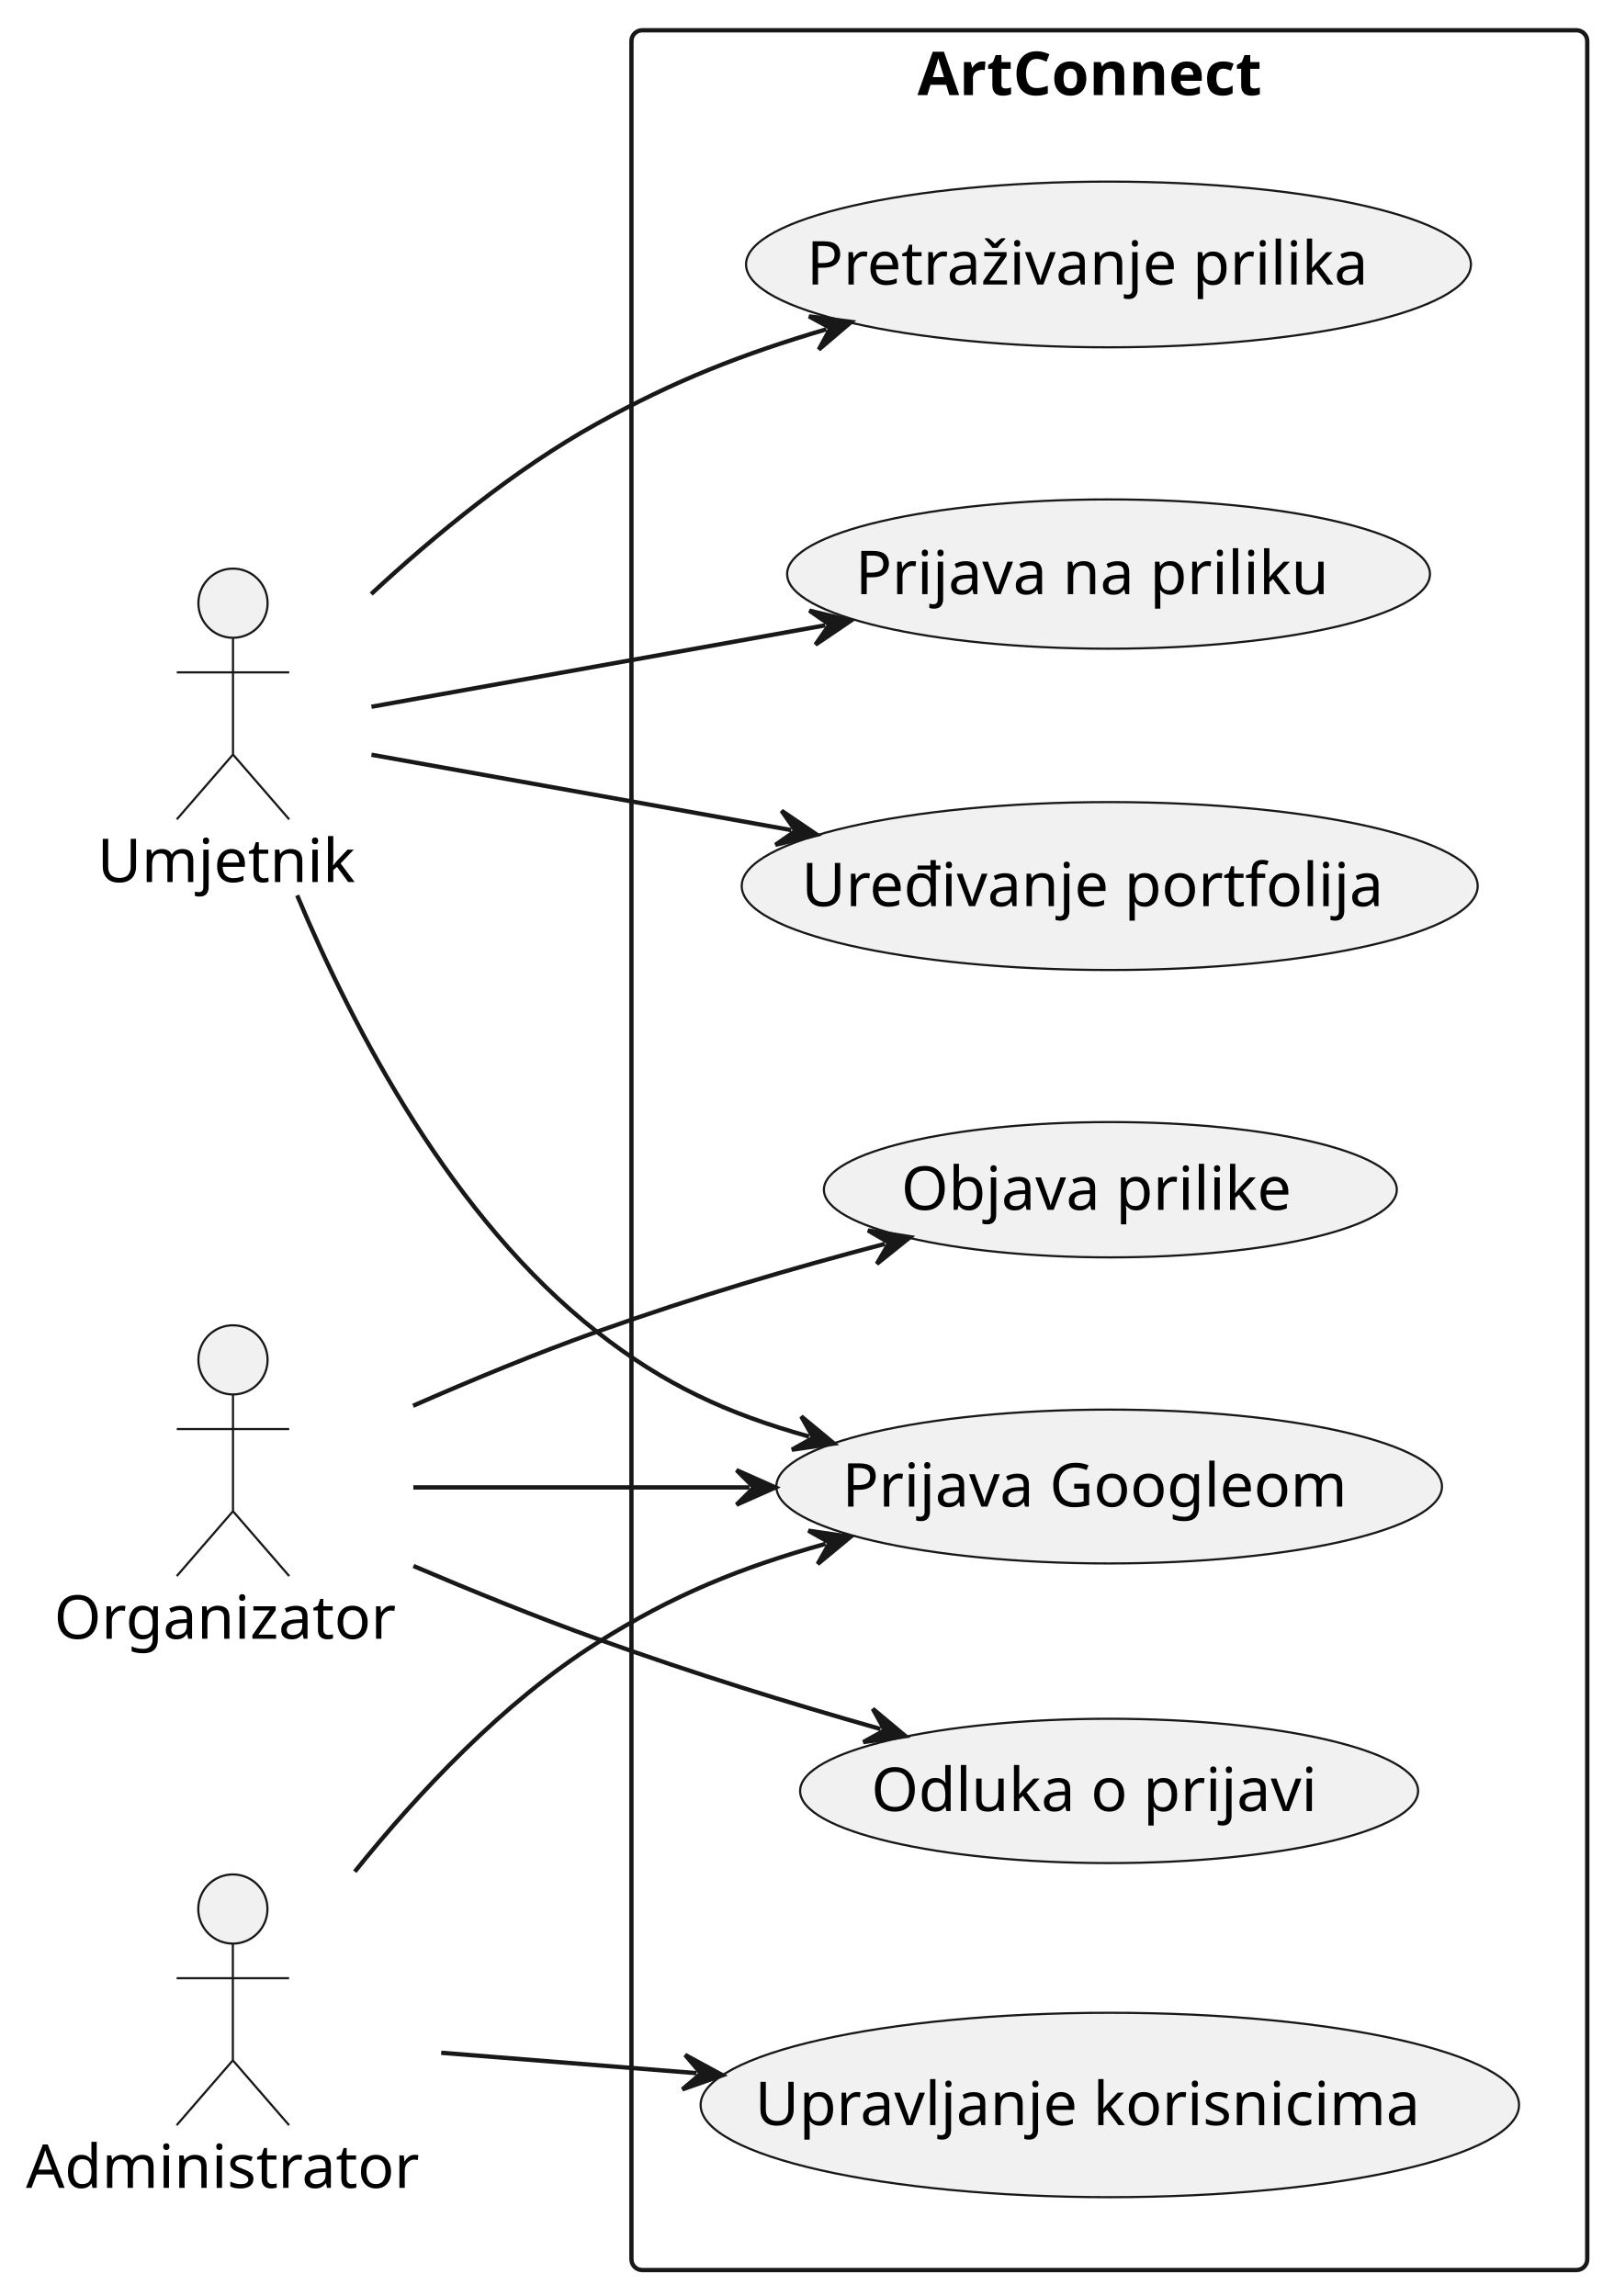
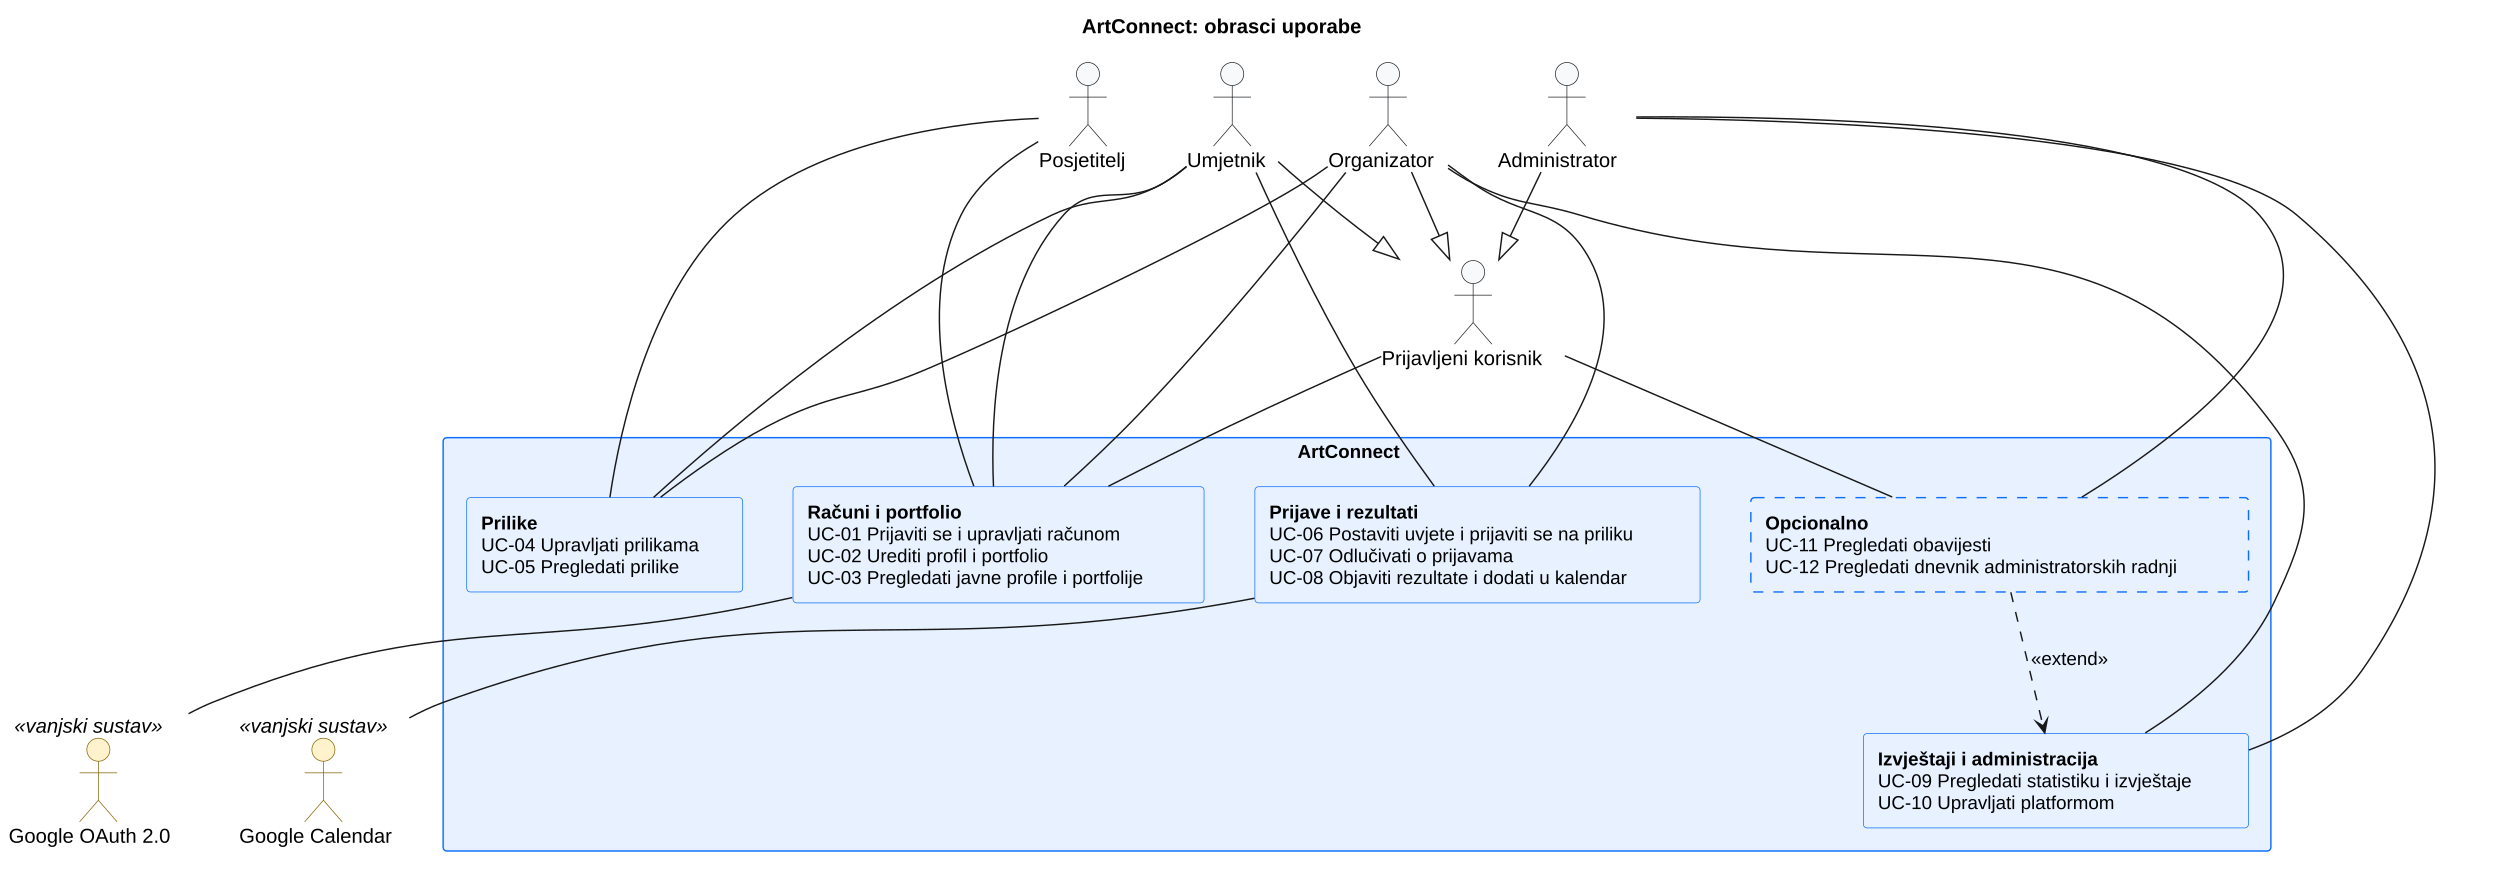
- <svg xmlns="http://www.w3.org/2000/svg" contentStyleType="text/css" data-diagram-type="DESCRIPTION" height="531px" preserveAspectRatio="none" style="width:373px;height:531px;background:#FFFFFF;" version="1.1" viewBox="0 0 373 531" width="373px" zoomAndPan="magnify">
+ <svg xmlns="http://www.w3.org/2000/svg" version="1.1" data-diagram-type="DESCRIPTION" style="width:1733px;height:603px;background:#FFFFFF;" width="1733px" height="603px" viewBox="0 0 1733 603" zoomAndPan="magnify" preserveAspectRatio="none" contentStyleType="text/css">
  <defs />
-   <g>
-     <g class="cluster" data-entity="ArtConnect" data-source-line="8" data-uid="ent0005" id="cluster_ArtConnect">
-       <rect fill="none" height="518" rx="2.5" ry="2.5" style="stroke:#181818;stroke-width:1;" width="221" x="146" y="7" />
-       <text fill="#000000" font-family="sans-serif" font-size="14" font-weight="bold" lengthAdjust="spacing" textLength="88.744" x="212.128" y="21.995">ArtConnect</text>
+   <g font-family="sans-serif" lengthAdjust="spacing">
+     <g class="title" data-source-line="2">
+       <text x="749.986" y="22.995" fill="#000" font-size="14" textLength="226.987" font-weight="700" font-family="Arial">ArtConnect: obrasci uporabe</text>
    </g>
-     <g class="entity" data-entity="UC1" data-source-line="9" data-uid="ent0006" id="entity_UC1">
-       <ellipse cx="256.456" cy="343.791" fill="#F1F1F1" rx="76.956" ry="17.791" style="stroke:#181818;stroke-width:0.5;" />
-       <text fill="#000000" font-family="sans-serif" font-size="14" lengthAdjust="spacing" textLength="123.443" x="194.734" y="348.44">Prijava Googleom</text>
+     <g class="cluster" data-qualified-name="ArtConnect" id="ent0011" data-source-line="38">
+       <rect x="307.18" y="303.387" width="1267" height="286.53" fill="#E7F1FF" style="stroke:#0D6EFD;stroke-width:1;" rx="2.5" ry="2.5" />
+       <text x="899.477" y="317.454" fill="#000" font-size="13" textLength="82.405" font-weight="700" font-family="Arial">ArtConnect</text>
    </g>
-     <g class="entity" data-entity="UC2" data-source-line="10" data-uid="ent0007" id="entity_UC2">
-       <ellipse cx="256.586" cy="204.917" fill="#F1F1F1" rx="85.086" ry="19.417" style="stroke:#181818;stroke-width:0.5;" />
-       <text fill="#000000" font-family="sans-serif" font-size="14" lengthAdjust="spacing" textLength="142.523" x="185.325" y="209.566">Uređivanje portfolija</text>
+     <g class="entity" data-qualified-name="ArtConnect.Racuni" id="ent0012" data-source-line="39">
+       <rect x="549.71" y="337.387" width="284.938" height="80.531" fill="#E7F1FF" style="stroke:#0D6EFD;stroke-width:0.5;" rx="2.5" ry="2.5" />
+       <text x="559.71" y="359.454" fill="#000" font-size="13" textLength="126.255" font-weight="700" font-family="Arial">Računi i portfolio</text>
+       <text x="559.71" y="374.587" fill="#000" font-size="13" textLength="246.207" font-family="Arial">UC-01 Prijaviti se i upravljati računom</text>
+       <text x="559.71" y="389.719" fill="#000" font-size="13" textLength="191.103" font-family="Arial">UC-02 Urediti profil i portfolio</text>
+       <text x="559.71" y="404.852" fill="#000" font-size="13" textLength="264.938" font-family="Arial">UC-03 Pregledati javne profile i portfolije</text>
    </g>
-     <g class="entity" data-entity="UC3" data-source-line="11" data-uid="ent0008" id="entity_UC3">
-       <ellipse cx="256.304" cy="61.161" fill="#F1F1F1" rx="83.804" ry="19.161" style="stroke:#181818;stroke-width:0.5;" />
-       <text fill="#000000" font-family="sans-serif" font-size="14" lengthAdjust="spacing" textLength="139.562" x="186.523" y="65.809">Pretraživanje prilika</text>
+     <g class="entity" data-qualified-name="ArtConnect.Prilike" id="ent0013" data-source-line="40">
+       <rect x="323.52" y="344.957" width="191.317" height="65.398" fill="#E7F1FF" style="stroke:#0D6EFD;stroke-width:0.5;" rx="2.5" ry="2.5" />
+       <text x="333.52" y="367.024" fill="#000" font-size="13" textLength="46.77" font-weight="700" font-family="Arial">Prilike</text>
+       <text x="333.52" y="382.157" fill="#000" font-size="13" textLength="171.317" font-family="Arial">UC-04 Upravljati prilikama</text>
+       <text x="333.52" y="397.289" fill="#000" font-size="13" textLength="154.02" font-family="Arial">UC-05 Pregledati prilike</text>
    </g>
-     <g class="entity" data-entity="UC4" data-source-line="12" data-uid="ent0009" id="entity_UC4">
-       <ellipse cx="256.316" cy="132.763" fill="#F1F1F1" rx="74.316" ry="17.263" style="stroke:#181818;stroke-width:0.5;" />
-       <text fill="#000000" font-family="sans-serif" font-size="14" lengthAdjust="spacing" textLength="117.065" x="197.784" y="137.412">Prijava na priliku</text>
+     <g class="entity" data-qualified-name="ArtConnect.Prijave" id="ent0014" data-source-line="41">
+       <rect x="869.87" y="337.387" width="308.622" height="80.531" fill="#E7F1FF" style="stroke:#0D6EFD;stroke-width:0.5;" rx="2.5" ry="2.5" />
+       <text x="879.87" y="359.454" fill="#000" font-size="13" textLength="126.585" font-weight="700" font-family="Arial">Prijave i rezultati</text>
+       <text x="879.87" y="374.587" fill="#000" font-size="13" textLength="288.622" font-family="Arial">UC-06 Postaviti uvjete i prijaviti se na priliku</text>
+       <text x="879.87" y="389.719" fill="#000" font-size="13" textLength="190.715" font-family="Arial">UC-07 Odlučivati o prijavama</text>
+       <text x="879.87" y="404.852" fill="#000" font-size="13" textLength="282.763" font-family="Arial">UC-08 Objaviti rezultate i dodati u kalendar</text>
    </g>
-     <g class="entity" data-entity="UC5" data-source-line="13" data-uid="ent0010" id="entity_UC5">
-       <ellipse cx="256.735" cy="275.147" fill="#F1F1F1" rx="66.235" ry="15.647" style="stroke:#181818;stroke-width:0.5;" />
-       <text fill="#000000" font-family="sans-serif" font-size="14" lengthAdjust="spacing" textLength="96.722" x="208.374" y="279.796">Objava prilike</text>
+     <g class="entity" data-qualified-name="ArtConnect.Izvjestaji" id="ent0015" data-source-line="42">
+       <rect x="1291.72" y="508.517" width="266.917" height="65.398" fill="#E7F1FF" style="stroke:#0D6EFD;stroke-width:0.5;" rx="2.5" ry="2.5" />
+       <text x="1301.72" y="530.584" fill="#000" font-size="13" textLength="183.612" font-weight="700" font-family="Arial">Izvještaji i administracija</text>
+       <text x="1301.72" y="545.717" fill="#000" font-size="13" textLength="246.917" font-family="Arial">UC-09 Pregledati statistiku i izvještaje</text>
+       <text x="1301.72" y="560.849" fill="#000" font-size="13" textLength="186.843" font-family="Arial">UC-10 Upravljati platformom</text>
    </g>
-     <g class="entity" data-entity="UC6" data-source-line="14" data-uid="ent0011" id="entity_UC6">
-       <ellipse cx="256.445" cy="414.189" fill="#F1F1F1" rx="71.445" ry="16.689" style="stroke:#181818;stroke-width:0.5;" />
-       <text fill="#000000" font-family="sans-serif" font-size="14" lengthAdjust="spacing" textLength="109.997" x="201.447" y="418.837">Odluka o prijavi</text>
+     <g class="entity" data-qualified-name="ArtConnect.Opcionalno" id="ent0016" data-source-line="43">
+       <rect x="1213.69" y="344.957" width="344.987" height="65.398" fill="#E7F1FF" style="stroke:#0D6EFD;stroke-width:1;stroke-dasharray:7,7;" rx="2.5" ry="2.5" />
+       <text x="1223.69" y="367.024" fill="#000" font-size="13" textLength="82.12" font-weight="700" font-family="Arial">Opcionalno</text>
+       <text x="1223.69" y="382.157" fill="#000" font-size="13" textLength="176.63" font-family="Arial">UC-11 Pregledati obavijesti</text>
+       <text x="1223.69" y="397.289" fill="#000" font-size="13" textLength="324.987" font-family="Arial">UC-12 Pregledati dnevnik administratorskih radnji</text>
    </g>
-     <g class="entity" data-entity="UC7" data-source-line="15" data-uid="ent0012" id="entity_UC7">
-       <ellipse cx="256.616" cy="486.823" fill="#F1F1F1" rx="94.616" ry="21.323" style="stroke:#181818;stroke-width:0.5;" />
-       <text fill="#000000" font-family="sans-serif" font-size="14" lengthAdjust="spacing" textLength="164.117" x="174.558" y="491.472">Upravljanje korisnicima</text>
+     <g class="entity" data-qualified-name="Posjetitelj" id="ent0001" data-source-line="21">
+       <ellipse cx="754.183" cy="51.297" rx="8" ry="8" fill="#F8F9FA" style="stroke:#212529;stroke-width:0.5;" />
+       <path d="M754.183,59.297 L754.183,86.297 M741.183,67.297 L767.183,67.297 M754.183,86.297 L741.183,101.297 M754.183,86.297 L767.183,101.297" style="stroke:#212529;stroke-width:0.5;" fill="none" />
+       <text x="720.15" y="115.792" fill="#000" font-size="14" textLength="68.065" font-family="Arial">Posjetitelj</text>
    </g>
-     <g class="entity" data-entity="Umjetnik" data-source-line="4" data-uid="ent0002" id="entity_Umjetnik">
-       <ellipse cx="53.873" cy="139.5" fill="#F1F1F1" rx="8" ry="8" style="stroke:#181818;stroke-width:0.5;" />
-       <path d="M53.873,147.5 L53.873,174.5 M40.873,155.5 L66.874,155.5 M53.873,174.5 L40.873,189.5 M53.873,174.5 L66.874,189.5" fill="none" style="stroke:#181818;stroke-width:0.5;" />
-       <text fill="#000000" font-family="sans-serif" font-size="14" lengthAdjust="spacing" textLength="62.747" x="22.5" y="203.995">Umjetnik</text>
+     <g class="entity" data-qualified-name="Umjetnik" id="ent0002" data-source-line="22">
+       <ellipse cx="854.184" cy="51.297" rx="8" ry="8" fill="#F8F9FA" style="stroke:#212529;stroke-width:0.5;" />
+       <path d="M854.184,59.297 L854.184,86.297 M841.184,67.297 L867.184,67.297 M854.184,86.297 L841.184,101.297 M854.184,86.297 L867.184,101.297" style="stroke:#212529;stroke-width:0.5;" fill="none" />
+       <text x="822.81" y="115.792" fill="#000" font-size="14" textLength="62.747" font-family="Arial">Umjetnik</text>
    </g>
-     <g class="entity" data-entity="Organizator" data-source-line="5" data-uid="ent0003" id="entity_Organizator">
-       <ellipse cx="53.871" cy="314.5" fill="#F1F1F1" rx="8" ry="8" style="stroke:#181818;stroke-width:0.5;" />
-       <path d="M53.871,322.5 L53.871,349.5 M40.871,330.5 L66.871,330.5 M53.871,349.5 L40.871,364.5 M53.871,349.5 L66.871,364.5" fill="none" style="stroke:#181818;stroke-width:0.5;" />
-       <text fill="#000000" font-family="sans-serif" font-size="14" lengthAdjust="spacing" textLength="82.742" x="12.5" y="378.995">Organizator</text>
+     <g class="entity" data-qualified-name="Organizator" id="ent0003" data-source-line="23">
+       <ellipse cx="962.181" cy="51.297" rx="8" ry="8" fill="#F8F9FA" style="stroke:#212529;stroke-width:0.5;" />
+       <path d="M962.181,59.297 L962.181,86.297 M949.181,67.297 L975.181,67.297 M962.181,86.297 L949.181,101.297 M962.181,86.297 L975.181,101.297" style="stroke:#212529;stroke-width:0.5;" fill="none" />
+       <text x="920.81" y="115.792" fill="#000" font-size="14" textLength="82.742" font-family="Arial">Organizator</text>
    </g>
-     <g class="entity" data-entity="Administrator" data-source-line="6" data-uid="ent0004" id="entity_Administrator">
-       <ellipse cx="53.841" cy="441.5" fill="#F1F1F1" rx="8" ry="8" style="stroke:#181818;stroke-width:0.5;" />
-       <path d="M53.841,449.5 L53.841,476.5 M40.841,457.5 L66.841,457.5 M53.841,476.5 L40.841,491.5 M53.841,476.5 L66.841,491.5" fill="none" style="stroke:#181818;stroke-width:0.5;" />
-       <text fill="#000000" font-family="sans-serif" font-size="14" lengthAdjust="spacing" textLength="95.683" x="6" y="505.995">Administrator</text>
+     <g class="entity" data-qualified-name="Administrator" id="ent0004" data-source-line="24">
+       <ellipse cx="1086.181" cy="51.297" rx="8" ry="8" fill="#F8F9FA" style="stroke:#212529;stroke-width:0.5;" />
+       <path d="M1086.181,59.297 L1086.181,86.297 M1073.181,67.297 L1099.181,67.297 M1086.181,86.297 L1073.181,101.297 M1086.181,86.297 L1099.181,101.297" style="stroke:#212529;stroke-width:0.5;" fill="none" />
+       <text x="1038.34" y="115.792" fill="#000" font-size="14" textLength="95.683" font-family="Arial">Administrator</text>
    </g>
-     <g class="link" data-entity-1="Umjetnik" data-entity-2="UC1" data-source-line="18" data-uid="lnk13" id="link_Umjetnik_UC1">
-       <path d="M68.71,207.07 C81.88,238.45 104.71,281.9 138,308 C153.78,320.37 168.044,326.886 187.074,332.236" fill="none" id="Umjetnik-to-UC1" style="stroke:#181818;stroke-width:1;" />
-       <polygon fill="#181818" points="192.85,333.86,185.268,327.574,188.037,332.507,183.103,335.275,192.85,333.86" style="stroke:#181818;stroke-width:1;" />
+     <g class="entity" data-qualified-name="Prijavljeni" id="ent0005" data-source-line="27">
+       <ellipse cx="1021.185" cy="188.597" rx="8" ry="8" fill="#F8F9FA" style="stroke:#212529;stroke-width:0.5;" />
+       <path d="M1021.185,196.597 L1021.185,223.597 M1008.185,204.597 L1034.185,204.597 M1021.185,223.597 L1008.185,238.597 M1021.185,223.597 L1034.185,238.597" style="stroke:#212529;stroke-width:0.5;" fill="none" />
+       <text x="957.72" y="253.092" fill="#000" font-size="14" textLength="126.93" font-family="Arial">Prijavljeni korisnik</text>
    </g>
-     <g class="link" data-entity-1="Umjetnik" data-entity-2="UC2" data-source-line="19" data-uid="lnk14" id="link_Umjetnik_UC2">
-       <path d="M85.89,174.55 C113.24,179.46 148.195,185.728 182.965,191.978" fill="none" id="Umjetnik-to-UC2" style="stroke:#181818;stroke-width:1;" />
-       <polygon fill="#181818" points="188.87,193.04,180.72,187.511,183.949,192.155,179.304,195.385,188.87,193.04" style="stroke:#181818;stroke-width:1;" />
+     <g class="entity" data-qualified-name="GoogleOAuth" id="ent0009" data-source-line="34">
+       <ellipse cx="68.183" cy="519.714" rx="8" ry="8" fill="#FFF3CD" style="stroke:#856404;stroke-width:0.5;" />
+       <path d="M68.183,527.714 L68.183,554.714 M55.183,535.714 L81.183,535.714 M68.183,554.714 L55.183,569.714 M68.183,554.714 L81.183,569.714" style="stroke:#856404;stroke-width:0.5;" fill="none" />
+       <text x="6" y="584.209" fill="#000" font-size="14" textLength="124.366" font-family="Arial">Google OAuth 2.0</text>
+       <text x="9.951" y="507.912" fill="#000" font-size="14" textLength="116.464" font-style="italic" font-family="Arial">«vanjski sustav»</text>
    </g>
-     <g class="link" data-entity-1="Umjetnik" data-entity-2="UC3" data-source-line="20" data-uid="lnk15" id="link_Umjetnik_UC3">
-       <path d="M85.83,137.38 C100.57,123.71 119.1,108.48 138,98 C156.14,87.94 171.656,81.891 191.066,76.151" fill="none" id="Umjetnik-to-UC3" style="stroke:#181818;stroke-width:1;" />
-       <polygon fill="#181818" points="196.82,74.45,187.055,73.166,192.025,75.868,189.324,80.838,196.82,74.45" style="stroke:#181818;stroke-width:1;" />
+     <g class="entity" data-qualified-name="GoogleCalendar" id="ent0010" data-source-line="35">
+       <ellipse cx="224.182" cy="519.714" rx="8" ry="8" fill="#FFF3CD" style="stroke:#856404;stroke-width:0.5;" />
+       <path d="M224.182,527.714 L224.182,554.714 M211.182,535.714 L237.182,535.714 M224.182,554.714 L211.182,569.714 M224.182,554.714 L237.182,569.714" style="stroke:#856404;stroke-width:0.5;" fill="none" />
+       <text x="165.796" y="584.209" fill="#000" font-size="14" textLength="116.771" font-family="Arial">Google Calendar</text>
+       <text x="165.95" y="507.912" fill="#000" font-size="14" textLength="116.464" font-style="italic" font-family="Arial">«vanjski sustav»</text>
    </g>
-     <g class="link" data-entity-1="Umjetnik" data-entity-2="UC4" data-source-line="21" data-uid="lnk16" id="link_Umjetnik_UC4">
-       <path d="M85.89,163.45 C115.33,158.17 154.514,151.129 190.804,144.619" fill="none" id="Umjetnik-to-UC4" style="stroke:#181818;stroke-width:1;" />
-       <polygon fill="#181818" points="196.71,143.56,187.145,141.212,191.789,144.443,188.558,149.086,196.71,143.56" style="stroke:#181818;stroke-width:1;" />
+     <g class="link" data-entity-1="ent0002" data-entity-2="ent0005" id="lnk6" data-source-line="29" data-link-type="extension">
+       <path d="M885.96,112.007 C891.61,117.127 897.51,122.337 903.18,127.097 C924.5,144.997 934.456,153.015 955.456,168.815" style="stroke:#181818;stroke-width:1;" fill="none" id="Umjetnik-to-Prijavljeni" />
+       <polygon points="969.84,179.637,959.064,164.02,951.849,173.609,969.84,179.637" fill="none" style="stroke:#181818;stroke-width:1;stroke-linejoin:miter;stroke-miterlimit:10;" />
    </g>
-     <g class="link" data-entity-1="Organizator" data-entity-2="UC1" data-source-line="22" data-uid="lnk17" id="link_Organizator_UC1">
-       <path d="M95.57,344 C119.6,344 144.83,344 173.3,344" fill="none" id="Organizator-to-UC1" style="stroke:#181818;stroke-width:1;" />
-       <polygon fill="#181818" points="179.3,344,170.3,340,174.3,344,170.3,348,179.3,344" style="stroke:#181818;stroke-width:1;" />
+     <g class="link" data-entity-1="ent0003" data-entity-2="ent0005" id="lnk7" data-source-line="30" data-link-type="extension">
+       <path d="M978.46,119.277 C986.71,138.197 989.52,144.625 997.76,163.535" style="stroke:#181818;stroke-width:1;" fill="none" id="Organizator-to-Prijavljeni" />
+       <polygon points="1004.95,180.037,1003.26,161.139,992.259,165.932,1004.95,180.037" fill="none" style="stroke:#181818;stroke-width:1;stroke-linejoin:miter;stroke-miterlimit:10;" />
    </g>
-     <g class="link" data-entity-1="Organizator" data-entity-2="UC5" data-source-line="23" data-uid="lnk18" id="link_Organizator_UC5">
-       <path d="M95.51,325.12 C108.89,319.24 123.94,313 138,308 C161.56,299.63 182.559,293.493 204.619,287.663" fill="none" id="Organizator-to-UC5" style="stroke:#181818;stroke-width:1;" />
-       <polygon fill="#181818" points="210.42,286.13,200.697,284.562,205.586,287.408,202.741,292.297,210.42,286.13" style="stroke:#181818;stroke-width:1;" />
+     <g class="link" data-entity-1="ent0004" data-entity-2="ent0005" id="lnk8" data-source-line="31" data-link-type="extension">
+       <path d="M1068.25,119.277 C1059.15,138.197 1055.931,144.901 1046.851,163.811" style="stroke:#181818;stroke-width:1;" fill="none" id="Administrator-to-Prijavljeni" />
+       <polygon points="1039.06,180.037,1052.26,166.408,1041.443,161.213,1039.06,180.037" fill="none" style="stroke:#181818;stroke-width:1;stroke-linejoin:miter;stroke-miterlimit:10;" />
    </g>
-     <g class="link" data-entity-1="Organizator" data-entity-2="UC6" data-source-line="24" data-uid="lnk19" id="link_Organizator_UC6">
-       <path d="M95.6,362.17 C108.98,367.87 124.02,373.99 138,379 C161.24,387.33 181.78,393.655 203.6,399.875" fill="none" id="Organizator-to-UC6" style="stroke:#181818;stroke-width:1;" />
-       <polygon fill="#181818" points="209.37,401.52,201.811,395.206,204.561,400.149,199.618,402.899,209.37,401.52" style="stroke:#181818;stroke-width:1;" />
+     <g class="link" data-entity-1="ent0001" data-entity-2="ent0012" id="lnk17" data-source-line="46" data-link-type="association">
+       <path d="M719.71,98.197 C700.13,109.477 677.35,126.527 666.18,149.097 C636.29,209.507 657.38,289.677 675.04,336.957" style="stroke:#181818;stroke-width:1;" fill="none" id="Posjetitelj-Racuni" />
    </g>
-     <g class="link" data-entity-1="Administrator" data-entity-2="UC1" data-source-line="25" data-uid="lnk20" id="link_Administrator_UC1">
-       <path d="M82.03,432.86 C96.73,414.58 116.32,393.72 138,380 C155.67,368.82 171.252,362.536 190.882,357.046" fill="none" id="Administrator-to-UC1" style="stroke:#181818;stroke-width:1;" />
-       <polygon fill="#181818" points="196.66,355.43,186.915,354.002,191.845,356.777,189.07,361.706,196.66,355.43" style="stroke:#181818;stroke-width:1;" />
+     <g class="link" data-entity-1="ent0001" data-entity-2="ent0013" id="lnk18" data-source-line="47" data-link-type="association">
+       <path d="M720.01,82.087 C668.11,84.117 569.11,95.367 509.18,149.097 C451.13,201.127 430.06,295.487 422.78,344.757" style="stroke:#181818;stroke-width:1;" fill="none" id="Posjetitelj-Prilike" />
    </g>
-     <g class="link" data-entity-1="Administrator" data-entity-2="UC7" data-source-line="26" data-uid="lnk21" id="link_Administrator_UC7">
-       <path d="M102.01,474.75 C121.45,476.3 138.679,477.685 161.089,479.465" fill="none" id="Administrator-to-UC7" style="stroke:#181818;stroke-width:1;" />
-       <polygon fill="#181818" points="167.07,479.94,158.415,475.24,162.086,479.544,157.781,483.215,167.07,479.94" style="stroke:#181818;stroke-width:1;" />
+     <g class="link" data-entity-1="ent0005" data-entity-2="ent0012" id="lnk19" data-source-line="49" data-link-type="association">
+       <path d="M957.46,247.117 C925.66,261.227 886.72,278.847 852.18,295.387 C824.64,308.577 794.74,323.577 768.32,337.067" style="stroke:#181818;stroke-width:1;" fill="none" id="Prijavljeni-Racuni" />
+     </g>
+     <g class="link" data-entity-1="ent0005" data-entity-2="ent0016" id="lnk20" data-source-line="50" data-link-type="association">
+       <path d="M1084.76,246.657 C1147.97,273.927 1244.9,315.727 1311.69,344.527" style="stroke:#181818;stroke-width:1;" fill="none" id="Prijavljeni-Opcionalno" />
+     </g>
+     <g class="link" data-entity-1="ent0002" data-entity-2="ent0012" id="lnk21" data-source-line="52" data-link-type="association">
+       <path d="M822.45,115.377 C817.3,119.717 811.8,123.787 806.18,127.097 C778.44,143.417 758.61,125.077 737.18,149.097 C690.65,201.217 686.52,287.217 688.69,337.227" style="stroke:#181818;stroke-width:1;" fill="none" id="Umjetnik-Racuni" />
+     </g>
+     <g class="link" data-entity-1="ent0002" data-entity-2="ent0014" id="lnk22" data-source-line="53" data-link-type="association">
+       <path d="M870.71,119.557 C886.97,155.477 913.2,210.757 940.18,256.387 C956.64,284.237 977.44,314.047 994.23,337.027" style="stroke:#181818;stroke-width:1;" fill="none" id="Umjetnik-Prijave" />
+     </g>
+     <g class="link" data-entity-1="ent0002" data-entity-2="ent0013" id="lnk23" data-source-line="54" data-link-type="association">
+       <path d="M822.54,115.537 C817.38,119.847 811.85,123.877 806.18,127.097 C775.23,144.667 761.37,133.907 729.18,149.097 C618.38,201.357 507.14,295.617 453.03,344.817" style="stroke:#181818;stroke-width:1;" fill="none" id="Umjetnik-Prilike" />
+     </g>
+     <g class="link" data-entity-1="ent0003" data-entity-2="ent0012" id="lnk24" data-source-line="56" data-link-type="association">
+       <path d="M932.91,119.527 C899.55,161.687 842.7,231.467 789.18,287.387 C773.04,304.257 754.36,321.857 737.73,336.917" style="stroke:#181818;stroke-width:1;" fill="none" id="Organizator-Racuni" />
+     </g>
+     <g class="link" data-entity-1="ent0003" data-entity-2="ent0013" id="lnk25" data-source-line="57" data-link-type="association">
+       <path d="M920.35,115.517 C914.69,119.587 908.88,123.557 903.18,127.097 C848.03,161.347 700.96,231.047 641.18,256.387 C593.81,276.477 577.73,271.467 532.18,295.387 C505.97,309.147 478.97,328.347 457.94,344.637" style="stroke:#181818;stroke-width:1;" fill="none" id="Organizator-Prilike" />
+     </g>
+     <g class="link" data-entity-1="ent0003" data-entity-2="ent0014" id="lnk26" data-source-line="58" data-link-type="association">
+       <path d="M1003.8,114.397 C1009.59,118.727 1015.5,123.067 1021.18,127.097 C1056.29,151.957 1081.72,142.247 1102.18,180.097 C1130.3,232.087 1092.2,296.427 1060.05,337.017" style="stroke:#181818;stroke-width:1;" fill="none" id="Organizator-Prijave" />
+     </g>
+     <g class="link" data-entity-1="ent0003" data-entity-2="ent0015" id="lnk27" data-source-line="59" data-link-type="association">
+       <path d="M1003.81,116.687 C1009.45,120.517 1015.32,124.107 1021.18,127.097 C1051.75,142.667 1062.32,139.207 1095.18,149.097 C1309.16,213.437 1443.14,115.867 1576.18,295.387 C1608.6,339.147 1599.62,368.767 1576.18,417.917 C1557.66,456.747 1520.14,487.227 1487.13,508.057" style="stroke:#181818;stroke-width:1;" fill="none" id="Organizator-Izvjestaji" />
+     </g>
+     <g class="link" data-entity-1="ent0004" data-entity-2="ent0015" id="lnk28" data-source-line="61" data-link-type="association">
+       <path d="M1134.27,81.927 C1246.94,82.857 1523.68,91.147 1592.18,149.097 C1700.43,240.667 1718.96,349.097 1637.18,464.917 C1618.43,491.487 1589.45,508.737 1558.88,519.917" style="stroke:#181818;stroke-width:1;" fill="none" id="Administrator-Izvjestaji" />
+     </g>
+     <g class="link" data-entity-1="ent0004" data-entity-2="ent0016" id="lnk29" data-source-line="62" data-link-type="association">
+       <path d="M1134.21,81.087 C1244.45,80.247 1510.47,85.047 1566.18,149.097 C1624.86,216.557 1515.63,299.867 1443.13,344.617" style="stroke:#181818;stroke-width:1;" fill="none" id="Administrator-Opcionalno" />
+     </g>
+     <g class="link" data-entity-1="ent0016" data-entity-2="ent0015" id="lnk30" data-source-line="64" data-link-type="dependency">
+       <path d="M1393.89,410.577 C1400.7,438.807 1409.417,474.937 1416.247,503.227" style="stroke:#181818;stroke-width:1;stroke-dasharray:7,7;" fill="none" id="Opcionalno-to-Izvjestaji" />
+       <polygon points="1417.42,508.087,1419.196,498.399,1416.247,503.227,1411.42,500.277,1417.42,508.087" fill="#181818" style="stroke:#181818;stroke-width:1;stroke-linejoin:miter;stroke-miterlimit:10;" />
+       <text x="1407.85" y="460.984" fill="#000" font-size="13" textLength="61.185" font-family="Arial">«extend»</text>
+     </g>
+     <g class="link" data-entity-1="ent0012" data-entity-2="ent0009" id="lnk31" data-source-line="66" data-link-type="association">
+       <path d="M549.22,414.217 C543.47,415.497 537.78,416.737 532.18,417.917 C362.13,453.987 308.26,421.567 147.18,486.917 C141.66,489.157 136.13,491.827 130.7,494.747" style="stroke:#181818;stroke-width:1;" fill="none" id="Racuni-GoogleOAuth" />
+     </g>
+     <g class="link" data-entity-1="ent0014" data-entity-2="ent0010" id="lnk32" data-source-line="67" data-link-type="association">
+       <path d="M869.62,414.697 C863.74,415.827 857.91,416.907 852.18,417.917 C611.76,460.477 536.67,403.577 307.18,486.917 C299.29,489.787 291.38,493.507 283.75,497.647" style="stroke:#181818;stroke-width:1;" fill="none" id="Prijave-GoogleCalendar" />
    </g>
  </g>
</svg>
